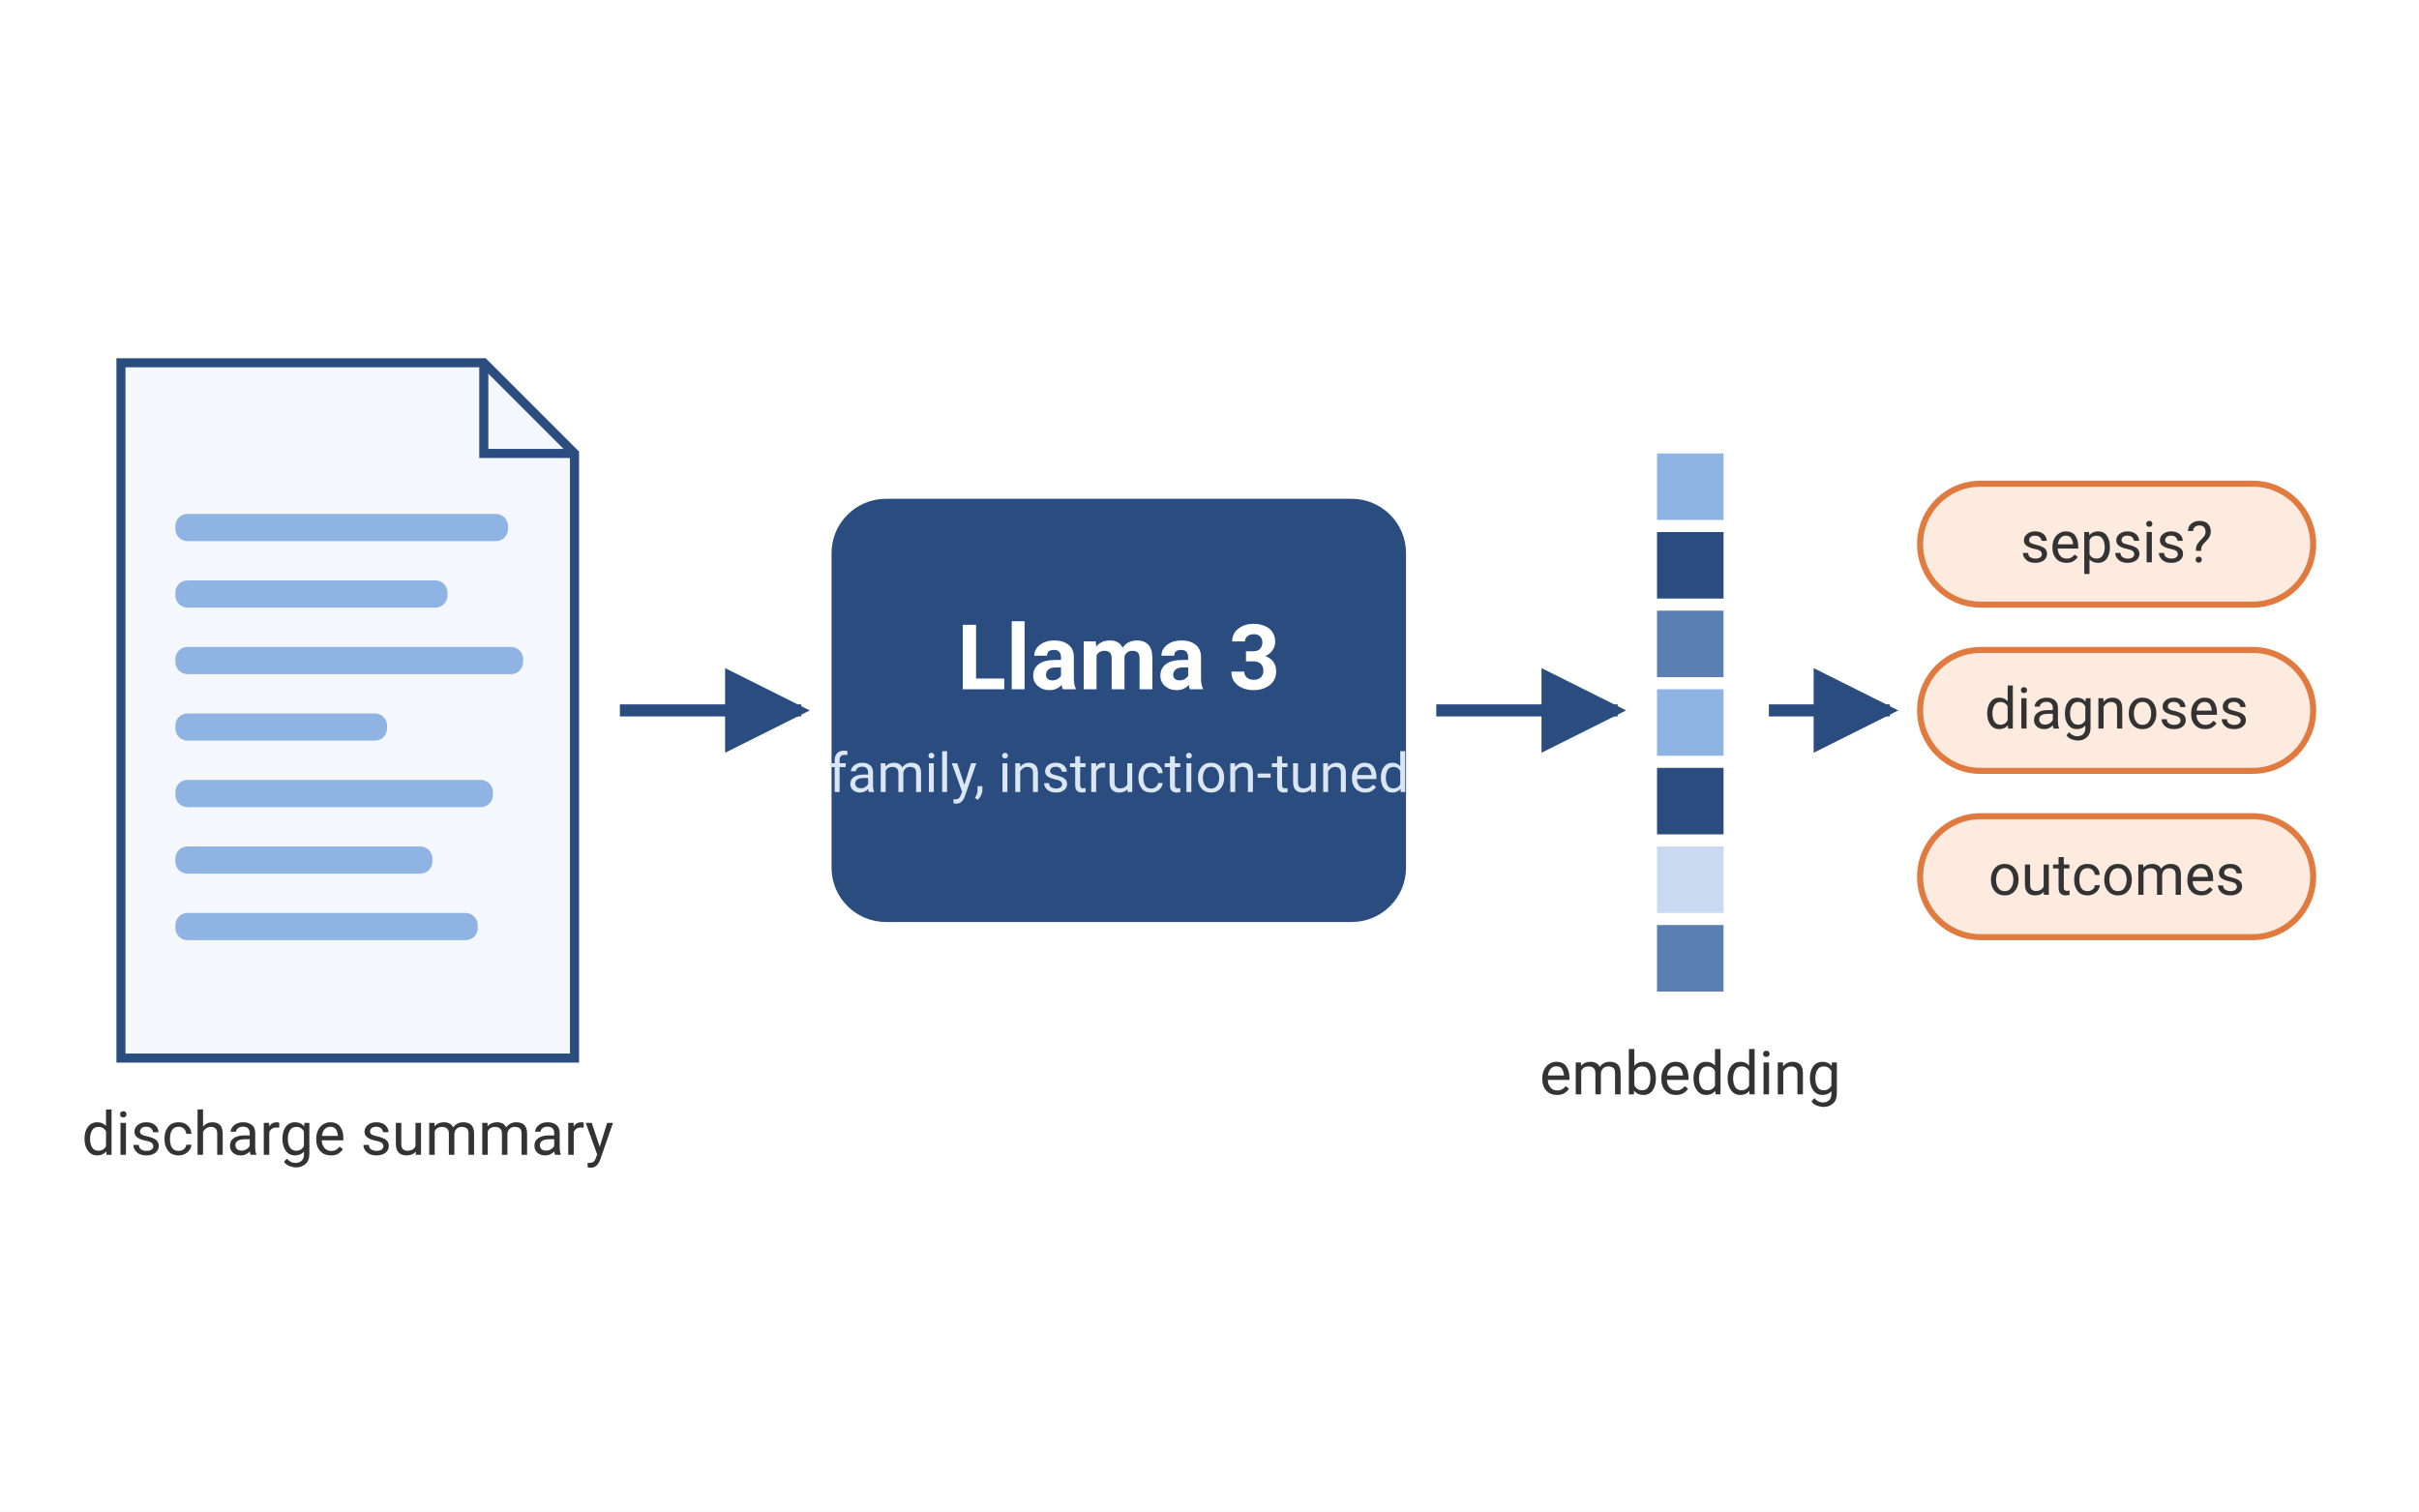
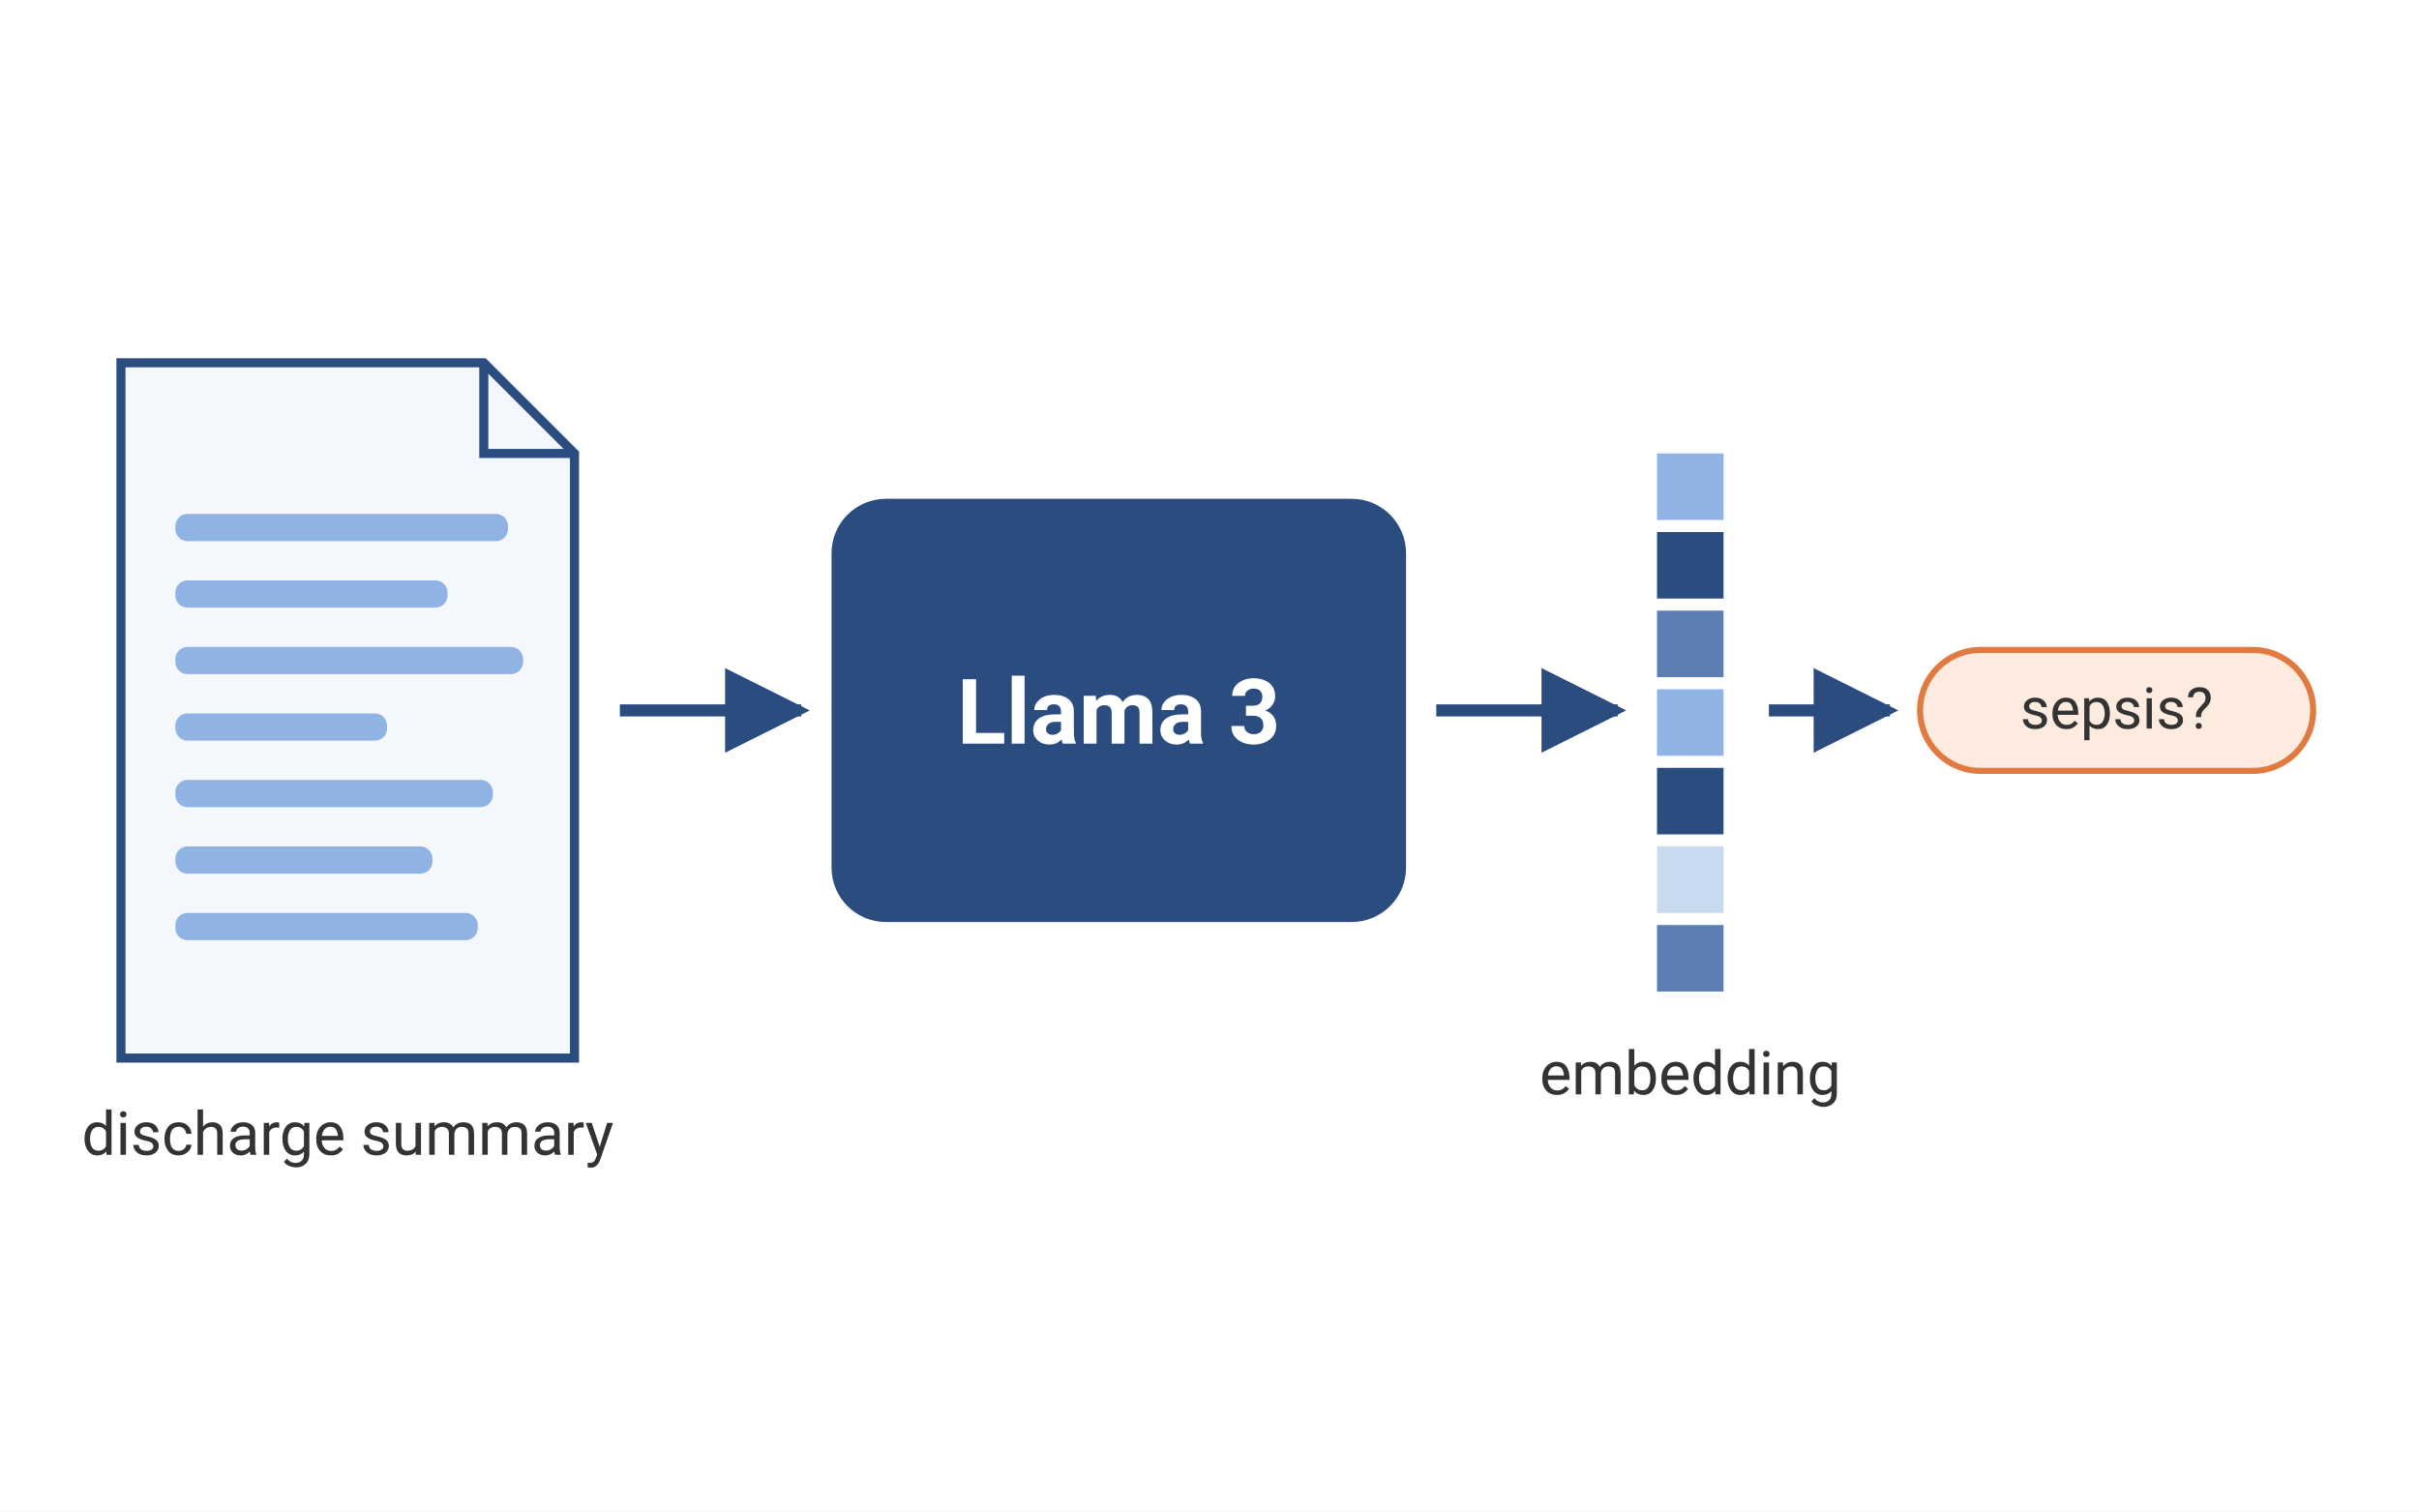
<svg xmlns="http://www.w3.org/2000/svg" viewBox="0 0 800 500" font-family="Roboto, Helvetica, Arial, sans-serif">
  <rect width="800" height="500" fill="#ffffff" />
  <defs>
    <marker id="a" viewBox="0 0 10 10" refX="9" refY="5" markerWidth="7" markerHeight="7" orient="auto">
      <path d="M0,0 L10,5 L0,10 z" fill="#2b4c7e" />
    </marker>
  </defs>
  <g transform="translate(40,120)">
    <path d="M0,0 h120 l30,30 v200 h-150 z" fill="#f4f7fb" stroke="#2b4c7e" stroke-width="3" />
    <path d="M120,0 v30 h30" fill="none" stroke="#2b4c7e" stroke-width="3" />
    <g fill="#8fb3e3">
      <rect x="18" y="50" width="110" height="9" rx="4" />
      <rect x="18" y="72" width="90" height="9" rx="4" />
      <rect x="18" y="94" width="115" height="9" rx="4" />
      <rect x="18" y="116" width="70" height="9" rx="4" />
      <rect x="18" y="138" width="105" height="9" rx="4" />
      <rect x="18" y="160" width="85" height="9" rx="4" />
      <rect x="18" y="182" width="100" height="9" rx="4" />
    </g>
    <text x="75" y="262" text-anchor="middle" font-size="20" fill="#333">discharge summary</text>
  </g>
  <line x1="205" y1="235" x2="265" y2="235" stroke="#2b4c7e" stroke-width="4" marker-end="url(#a)" />
  <rect x="275" y="165" width="190" height="140" rx="18" fill="#2b4c7e" />
-   <text x="370" y="228" text-anchor="middle" font-size="30" font-weight="700" fill="#fff">Llama 3</text>
-   <text x="370" y="262" text-anchor="middle" font-size="18" fill="#dbe6f5">family, instruction-tuned</text>
+   <text x="370" y="246" text-anchor="middle" font-size="30" font-weight="700" fill="#fff">Llama 3</text>
  <line x1="475" y1="235" x2="535" y2="235" stroke="#2b4c7e" stroke-width="4" marker-end="url(#a)" />
  <g transform="translate(548,150)">
    <g fill="#8fb3e3">
      <rect x="0" y="0" width="22" height="22" />
      <rect x="0" y="26" width="22" height="22" fill="#2b4c7e" />
      <rect x="0" y="52" width="22" height="22" fill="#5b7fb3" />
      <rect x="0" y="78" width="22" height="22" />
      <rect x="0" y="104" width="22" height="22" fill="#2b4c7e" />
      <rect x="0" y="130" width="22" height="22" fill="#c9d9ef" />
      <rect x="0" y="156" width="22" height="22" fill="#5b7fb3" />
    </g>
    <text x="11" y="212" text-anchor="middle" font-size="20" fill="#333">embedding</text>
  </g>
  <line x1="585" y1="235" x2="625" y2="235" stroke="#2b4c7e" stroke-width="4" marker-end="url(#a)" />
  <g font-size="19" fill="#333">
-     <rect x="635" y="160" width="130" height="40" rx="20" fill="#fdebdf" stroke="#e07a3f" stroke-width="2" />
-     <text x="700" y="186" text-anchor="middle">sepsis?</text>
    <rect x="635" y="215" width="130" height="40" rx="20" fill="#fdebdf" stroke="#e07a3f" stroke-width="2" />
-     <text x="700" y="241" text-anchor="middle">diagnoses</text>
-     <rect x="635" y="270" width="130" height="40" rx="20" fill="#fdebdf" stroke="#e07a3f" stroke-width="2" />
-     <text x="700" y="296" text-anchor="middle">outcomes</text>
+     <text x="700" y="241" text-anchor="middle">sepsis?</text>
  </g>
</svg>
